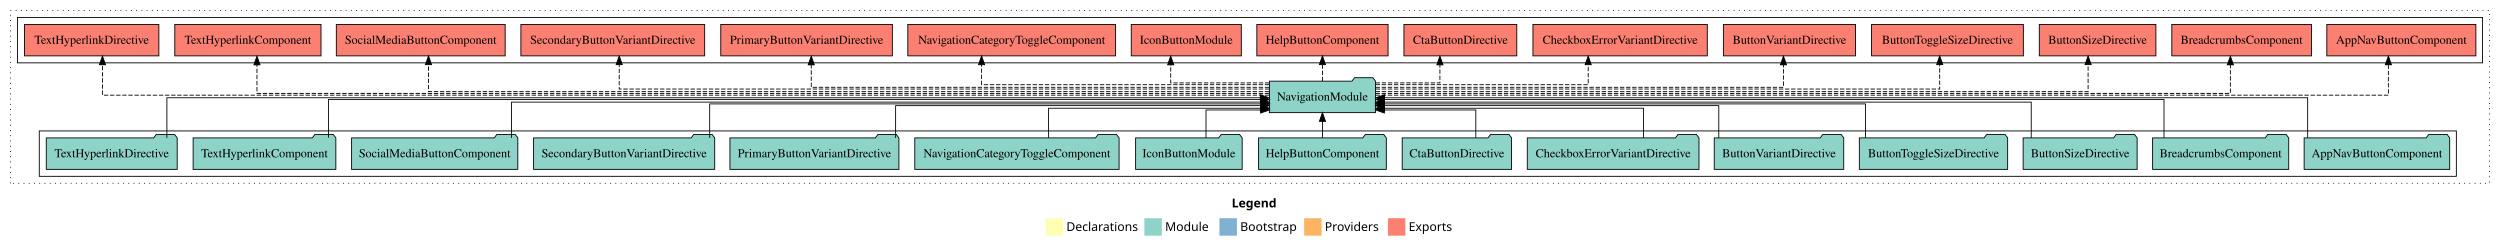
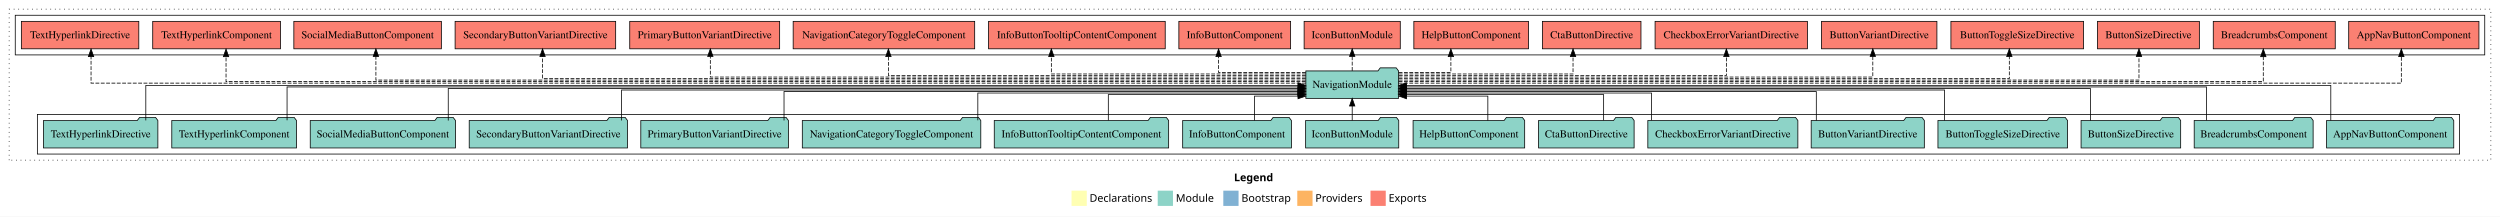
- <svg xmlns="http://www.w3.org/2000/svg" width="2864pt" height="284pt" viewBox="0.00 0.00 2864.00 284.00">
+ <svg xmlns="http://www.w3.org/2000/svg" width="3278pt" height="284pt" viewBox="0.00 0.00 3278.00 284.00">
  <g id="graph0" class="graph" transform="scale(1 1) rotate(0) translate(4 280)">
-     <polygon fill="white" stroke="transparent" points="-4,4 -4,-280 2860,-280 2860,4 -4,4" />
-     <text text-anchor="start" x="1407.01" y="-42.4" font-family="Times-12" font-weight="bold" font-size="14.00">Legend</text>
-     <polygon fill="#ffffb3" stroke="transparent" points="1194,-10 1194,-30 1214,-30 1214,-10 1194,-10" />
-     <text text-anchor="start" x="1217.63" y="-15.4" font-family="Times-12" font-size="14.00">  Declarations</text>
-     <polygon fill="#8dd3c7" stroke="transparent" points="1307,-10 1307,-30 1327,-30 1327,-10 1307,-10" />
-     <text text-anchor="start" x="1330.73" y="-15.4" font-family="Times-12" font-size="14.00">  Module</text>
-     <polygon fill="#80b1d3" stroke="transparent" points="1393,-10 1393,-30 1413,-30 1413,-10 1393,-10" />
-     <text text-anchor="start" x="1416.78" y="-15.4" font-family="Times-12" font-size="14.00">  Bootstrap</text>
-     <polygon fill="#fdb462" stroke="transparent" points="1490,-10 1490,-30 1510,-30 1510,-10 1490,-10" />
-     <text text-anchor="start" x="1513.67" y="-15.4" font-family="Times-12" font-size="14.00">  Providers</text>
-     <polygon fill="#fb8072" stroke="transparent" points="1586,-10 1586,-30 1606,-30 1606,-10 1586,-10" />
-     <text text-anchor="start" x="1609.73" y="-15.4" font-family="Times-12" font-size="14.00">  Exports</text>
+     <polygon fill="white" stroke="transparent" points="-4,4 -4,-280 3274,-280 3274,4 -4,4" />
+     <text text-anchor="start" x="1614.01" y="-42.4" font-family="Times-12" font-weight="bold" font-size="14.00">Legend</text>
+     <polygon fill="#ffffb3" stroke="transparent" points="1401,-10 1401,-30 1421,-30 1421,-10 1401,-10" />
+     <text text-anchor="start" x="1424.63" y="-15.4" font-family="Times-12" font-size="14.00">  Declarations</text>
+     <polygon fill="#8dd3c7" stroke="transparent" points="1514,-10 1514,-30 1534,-30 1534,-10 1514,-10" />
+     <text text-anchor="start" x="1537.73" y="-15.4" font-family="Times-12" font-size="14.00">  Module</text>
+     <polygon fill="#80b1d3" stroke="transparent" points="1600,-10 1600,-30 1620,-30 1620,-10 1600,-10" />
+     <text text-anchor="start" x="1623.78" y="-15.4" font-family="Times-12" font-size="14.00">  Bootstrap</text>
+     <polygon fill="#fdb462" stroke="transparent" points="1697,-10 1697,-30 1717,-30 1717,-10 1697,-10" />
+     <text text-anchor="start" x="1720.67" y="-15.4" font-family="Times-12" font-size="14.00">  Providers</text>
+     <polygon fill="#fb8072" stroke="transparent" points="1793,-10 1793,-30 1813,-30 1813,-10 1793,-10" />
+     <text text-anchor="start" x="1816.73" y="-15.4" font-family="Times-12" font-size="14.00">  Exports</text>
    <g id="clust1" class="cluster">
-       <polygon fill="none" stroke="black" stroke-dasharray="1,5" points="8,-70 8,-268 2848,-268 2848,-70 8,-70" />
+       <polygon fill="none" stroke="black" stroke-dasharray="1,5" points="8,-70 8,-268 3262,-268 3262,-70 8,-70" />
+     </g>
+     <g id="clust4" class="cluster">
+       <polygon fill="none" stroke="black" points="16,-208 16,-260 3254,-260 3254,-208 16,-208" />
    </g>
    <g id="clust3" class="cluster">
-       <polygon fill="none" stroke="black" points="41,-78 41,-130 2810,-130 2810,-78 41,-78" />
-     </g>
-     <g id="clust4" class="cluster">
-       <polygon fill="none" stroke="black" points="16,-208 16,-260 2840,-260 2840,-208 16,-208" />
+       <polygon fill="none" stroke="black" points="45,-78 45,-130 3221,-130 3221,-78 45,-78" />
    </g>
    <g id="node1" class="node">
-       <polygon fill="#8dd3c7" stroke="black" points="2802.38,-122 2799.38,-126 2778.38,-126 2775.38,-122 2635.62,-122 2635.62,-86 2802.38,-86 2802.38,-122" />
-       <text text-anchor="middle" x="2719" y="-99.8" font-family="Times,serif" font-size="14.00">AppNavButtonComponent</text>
+       <polygon fill="#8dd3c7" stroke="black" points="3213.38,-122 3210.38,-126 3189.38,-126 3186.38,-122 3046.62,-122 3046.62,-86 3213.38,-86 3213.38,-122" />
+       <text text-anchor="middle" x="3130" y="-99.8" font-family="Times,serif" font-size="14.00">AppNavButtonComponent</text>
+     </g>
+     <g id="node18" class="node">
+       <polygon fill="#8dd3c7" stroke="black" points="1829.76,-187 1826.76,-191 1805.76,-191 1802.76,-187 1708.24,-187 1708.24,-151 1829.76,-151 1829.76,-187" />
+       <text text-anchor="middle" x="1769" y="-164.8" font-family="Times,serif" font-size="14.00">NavigationModule</text>
+     </g>
+     <g id="edge1" class="edge">
+       <path fill="none" stroke="black" d="M3052.15,-122.17C3052.15,-141.09 3052.15,-168 3052.15,-168 3052.15,-168 1840.03,-168 1840.03,-168" />
+       <polygon fill="black" stroke="black" points="1840.03,-164.5 1830.03,-168 1840.03,-171.5 1840.03,-164.5" />
+     </g>
+     <g id="node2" class="node">
+       <polygon fill="#8dd3c7" stroke="black" points="3028.97,-122 3025.97,-126 3004.97,-126 3001.97,-122 2873.03,-122 2873.03,-86 3028.97,-86 3028.97,-122" />
+       <text text-anchor="middle" x="2951" y="-99.8" font-family="Times,serif" font-size="14.00">BreadcrumbsComponent</text>
+     </g>
+     <g id="edge2" class="edge">
+       <path fill="none" stroke="black" d="M2889.08,-122.27C2889.08,-140.56 2889.08,-166 2889.08,-166 2889.08,-166 1840.02,-166 1840.02,-166" />
+       <polygon fill="black" stroke="black" points="1840.02,-162.5 1830.02,-166 1840.02,-169.5 1840.02,-162.5" />
+     </g>
+     <g id="node3" class="node">
+       <polygon fill="#8dd3c7" stroke="black" points="2855.3,-122 2852.3,-126 2831.3,-126 2828.3,-122 2724.7,-122 2724.7,-86 2855.3,-86 2855.3,-122" />
+       <text text-anchor="middle" x="2790" y="-99.8" font-family="Times,serif" font-size="14.00">ButtonSizeDirective</text>
+     </g>
+     <g id="edge3" class="edge">
+       <path fill="none" stroke="black" d="M2736.91,-122C2736.91,-139.68 2736.91,-164 2736.91,-164 2736.91,-164 1839.91,-164 1839.91,-164" />
+       <polygon fill="black" stroke="black" points="1839.91,-160.5 1829.91,-164 1839.91,-167.5 1839.91,-160.5" />
+     </g>
+     <g id="node4" class="node">
+       <polygon fill="#8dd3c7" stroke="black" points="2706.96,-122 2703.96,-126 2682.96,-126 2679.96,-122 2537.04,-122 2537.04,-86 2706.96,-86 2706.96,-122" />
+       <text text-anchor="middle" x="2622" y="-99.8" font-family="Times,serif" font-size="14.00">ButtonToggleSizeDirective</text>
+     </g>
+     <g id="edge4" class="edge">
+       <path fill="none" stroke="black" d="M2545.64,-122.03C2545.64,-139.06 2545.64,-162 2545.64,-162 2545.64,-162 1839.94,-162 1839.94,-162" />
+       <polygon fill="black" stroke="black" points="1839.94,-158.5 1829.94,-162 1839.94,-165.5 1839.94,-158.5" />
+     </g>
+     <g id="node5" class="node">
+       <polygon fill="#8dd3c7" stroke="black" points="2519.18,-122 2516.18,-126 2495.18,-126 2492.18,-122 2370.82,-122 2370.82,-86 2519.18,-86 2519.18,-122" />
+       <text text-anchor="middle" x="2445" y="-99.8" font-family="Times,serif" font-size="14.00">ButtonVariantDirective</text>
+     </g>
+     <g id="edge5" class="edge">
+       <path fill="none" stroke="black" d="M2377.54,-122.03C2377.54,-138.4 2377.54,-160 2377.54,-160 2377.54,-160 1839.85,-160 1839.85,-160" />
+       <polygon fill="black" stroke="black" points="1839.85,-156.5 1829.85,-160 1839.85,-163.5 1839.85,-156.5" />
+     </g>
+     <g id="node6" class="node">
+       <polygon fill="#8dd3c7" stroke="black" points="2353.36,-122 2350.36,-126 2329.36,-126 2326.36,-122 2156.64,-122 2156.64,-86 2353.36,-86 2353.36,-122" />
+       <text text-anchor="middle" x="2255" y="-99.8" font-family="Times,serif" font-size="14.00">CheckboxErrorVariantDirective</text>
+     </g>
+     <g id="edge6" class="edge">
+       <path fill="none" stroke="black" d="M2161.44,-122.28C2161.44,-137.95 2161.44,-158 2161.44,-158 2161.44,-158 1839.89,-158 1839.89,-158" />
+       <polygon fill="black" stroke="black" points="1839.89,-154.5 1829.89,-158 1839.89,-161.5 1839.89,-154.5" />
+     </g>
+     <g id="node7" class="node">
+       <polygon fill="#8dd3c7" stroke="black" points="2138.64,-122 2135.64,-126 2114.64,-126 2111.64,-122 2013.36,-122 2013.36,-86 2138.64,-86 2138.64,-122" />
+       <text text-anchor="middle" x="2076" y="-99.8" font-family="Times,serif" font-size="14.00">CtaButtonDirective</text>
+     </g>
+     <g id="edge7" class="edge">
+       <path fill="none" stroke="black" d="M2098.69,-122.19C2098.69,-137.18 2098.69,-156 2098.69,-156 2098.69,-156 1839.85,-156 1839.85,-156" />
+       <polygon fill="black" stroke="black" points="1839.85,-152.5 1829.85,-156 1839.85,-159.5 1839.85,-152.5" />
+     </g>
+     <g id="node8" class="node">
+       <polygon fill="#8dd3c7" stroke="black" points="1995.16,-122 1992.16,-126 1971.16,-126 1968.16,-122 1848.84,-122 1848.84,-86 1995.16,-86 1995.16,-122" />
+       <text text-anchor="middle" x="1922" y="-99.8" font-family="Times,serif" font-size="14.00">HelpButtonComponent</text>
+     </g>
+     <g id="edge8" class="edge">
+       <path fill="none" stroke="black" d="M1946.86,-122.05C1946.86,-136.37 1946.86,-154 1946.86,-154 1946.86,-154 1840.21,-154 1840.21,-154" />
+       <polygon fill="black" stroke="black" points="1840.21,-150.5 1830.21,-154 1840.21,-157.5 1840.21,-150.5" />
+     </g>
+     <g id="node9" class="node">
+       <polygon fill="#8dd3c7" stroke="black" points="1830.04,-122 1827.04,-126 1806.04,-126 1803.04,-122 1707.96,-122 1707.96,-86 1830.04,-86 1830.04,-122" />
+       <text text-anchor="middle" x="1769" y="-99.8" font-family="Times,serif" font-size="14.00">IconButtonModule</text>
+     </g>
+     <g id="edge9" class="edge">
+       <path fill="none" stroke="black" d="M1769,-122.11C1769,-122.11 1769,-140.99 1769,-140.99" />
+       <polygon fill="black" stroke="black" points="1765.5,-140.99 1769,-150.99 1772.5,-140.99 1765.5,-140.99" />
+     </g>
+     <g id="node10" class="node">
+       <polygon fill="#8dd3c7" stroke="black" points="1689.27,-122 1686.27,-126 1665.27,-126 1662.27,-122 1546.73,-122 1546.73,-86 1689.27,-86 1689.27,-122" />
+       <text text-anchor="middle" x="1618" y="-99.8" font-family="Times,serif" font-size="14.00">InfoButtonComponent</text>
+     </g>
+     <g id="edge10" class="edge">
+       <path fill="none" stroke="black" d="M1640.96,-122.05C1640.96,-136.37 1640.96,-154 1640.96,-154 1640.96,-154 1697.98,-154 1697.98,-154" />
+       <polygon fill="black" stroke="black" points="1697.98,-157.5 1707.98,-154 1697.98,-150.5 1697.98,-157.5" />
+     </g>
+     <g id="node11" class="node">
+       <polygon fill="#8dd3c7" stroke="black" points="1528.33,-122 1525.33,-126 1504.33,-126 1501.33,-122 1299.67,-122 1299.67,-86 1528.33,-86 1528.33,-122" />
+       <text text-anchor="middle" x="1414" y="-99.8" font-family="Times,serif" font-size="14.00">InfoButtonTooltipContentComponent</text>
+     </g>
+     <g id="edge11" class="edge">
+       <path fill="none" stroke="black" d="M1449.22,-122.19C1449.22,-137.18 1449.22,-156 1449.22,-156 1449.22,-156 1698.1,-156 1698.1,-156" />
+       <polygon fill="black" stroke="black" points="1698.1,-159.5 1708.1,-156 1698.1,-152.5 1698.1,-159.5" />
+     </g>
+     <g id="node12" class="node">
+       <polygon fill="#8dd3c7" stroke="black" points="1282.02,-122 1279.02,-126 1258.02,-126 1255.02,-122 1047.98,-122 1047.98,-86 1282.02,-86 1282.02,-122" />
+       <text text-anchor="middle" x="1165" y="-99.8" font-family="Times,serif" font-size="14.00">NavigationCategoryToggleComponent</text>
+     </g>
+     <g id="edge12" class="edge">
+       <path fill="none" stroke="black" d="M1278.13,-122.28C1278.13,-137.95 1278.13,-158 1278.13,-158 1278.13,-158 1697.82,-158 1697.82,-158" />
+       <polygon fill="black" stroke="black" points="1697.82,-161.5 1707.82,-158 1697.82,-154.5 1697.82,-161.5" />
+     </g>
+     <g id="node13" class="node">
+       <polygon fill="#8dd3c7" stroke="black" points="1029.78,-122 1026.78,-126 1005.78,-126 1002.78,-122 836.22,-122 836.22,-86 1029.78,-86 1029.78,-122" />
+       <text text-anchor="middle" x="933" y="-99.8" font-family="Times,serif" font-size="14.00">PrimaryButtonVariantDirective</text>
+     </g>
+     <g id="edge13" class="edge">
+       <path fill="none" stroke="black" d="M1024.01,-122.03C1024.01,-138.4 1024.01,-160 1024.01,-160 1024.01,-160 1698.03,-160 1698.03,-160" />
+       <polygon fill="black" stroke="black" points="1698.03,-163.5 1708.03,-160 1698.03,-156.5 1698.03,-163.5" />
+     </g>
+     <g id="node14" class="node">
+       <polygon fill="#8dd3c7" stroke="black" points="818.77,-122 815.77,-126 794.77,-126 791.77,-122 611.23,-122 611.23,-86 818.77,-86 818.77,-122" />
+       <text text-anchor="middle" x="715" y="-99.8" font-family="Times,serif" font-size="14.00">SecondaryButtonVariantDirective</text>
+     </g>
+     <g id="edge14" class="edge">
+       <path fill="none" stroke="black" d="M811.01,-122.03C811.01,-139.06 811.01,-162 811.01,-162 811.01,-162 1697.98,-162 1697.98,-162" />
+       <polygon fill="black" stroke="black" points="1697.98,-165.5 1707.98,-162 1697.98,-158.5 1697.98,-165.5" />
+     </g>
+     <g id="node15" class="node">
+       <polygon fill="#8dd3c7" stroke="black" points="593.21,-122 590.21,-126 569.21,-126 566.21,-122 402.79,-122 402.79,-86 593.21,-86 593.21,-122" />
+       <text text-anchor="middle" x="498" y="-99.8" font-family="Times,serif" font-size="14.00">SocialMediaButtonComponent</text>
+     </g>
+     <g id="edge15" class="edge">
+       <path fill="none" stroke="black" d="M583.74,-122C583.74,-139.68 583.74,-164 583.74,-164 583.74,-164 1698.18,-164 1698.18,-164" />
+       <polygon fill="black" stroke="black" points="1698.18,-167.5 1708.18,-164 1698.18,-160.5 1698.18,-167.5" />
    </g>
    <g id="node16" class="node">
-       <polygon fill="#8dd3c7" stroke="black" points="1571.76,-187 1568.76,-191 1547.76,-191 1544.76,-187 1450.24,-187 1450.24,-151 1571.76,-151 1571.76,-187" />
-       <text text-anchor="middle" x="1511" y="-164.8" font-family="Times,serif" font-size="14.00">NavigationModule</text>
-     </g>
-     <g id="edge1" class="edge">
-       <path fill="none" stroke="black" d="M2639.65,-122.17C2639.65,-141.09 2639.65,-168 2639.65,-168 2639.65,-168 1582.08,-168 1582.08,-168" />
-       <polygon fill="black" stroke="black" points="1582.08,-164.5 1572.08,-168 1582.08,-171.5 1582.08,-164.5" />
-     </g>
-     <g id="node2" class="node">
-       <polygon fill="#8dd3c7" stroke="black" points="2617.97,-122 2614.97,-126 2593.97,-126 2590.97,-122 2462.03,-122 2462.03,-86 2617.97,-86 2617.97,-122" />
-       <text text-anchor="middle" x="2540" y="-99.8" font-family="Times,serif" font-size="14.00">BreadcrumbsComponent</text>
-     </g>
-     <g id="edge2" class="edge">
-       <path fill="none" stroke="black" d="M2475.08,-122.27C2475.08,-140.56 2475.08,-166 2475.08,-166 2475.08,-166 1582.04,-166 1582.04,-166" />
-       <polygon fill="black" stroke="black" points="1582.04,-162.5 1572.04,-166 1582.04,-169.5 1582.04,-162.5" />
-     </g>
-     <g id="node3" class="node">
-       <polygon fill="#8dd3c7" stroke="black" points="2444.3,-122 2441.3,-126 2420.3,-126 2417.3,-122 2313.7,-122 2313.7,-86 2444.3,-86 2444.3,-122" />
-       <text text-anchor="middle" x="2379" y="-99.8" font-family="Times,serif" font-size="14.00">ButtonSizeDirective</text>
-     </g>
-     <g id="edge3" class="edge">
-       <path fill="none" stroke="black" d="M2322.97,-122.02C2322.97,-139.37 2322.97,-163 2322.97,-163 2322.97,-163 1582.03,-163 1582.03,-163" />
-       <polygon fill="black" stroke="black" points="1582.03,-159.5 1572.03,-163 1582.03,-166.5 1582.03,-159.5" />
-     </g>
-     <g id="node4" class="node">
-       <polygon fill="#8dd3c7" stroke="black" points="2295.96,-122 2292.96,-126 2271.96,-126 2268.96,-122 2126.04,-122 2126.04,-86 2295.96,-86 2295.96,-122" />
-       <text text-anchor="middle" x="2211" y="-99.8" font-family="Times,serif" font-size="14.00">ButtonToggleSizeDirective</text>
-     </g>
-     <g id="edge4" class="edge">
-       <path fill="none" stroke="black" d="M2133.14,-122.04C2133.14,-138.73 2133.14,-161 2133.14,-161 2133.14,-161 1581.79,-161 1581.79,-161" />
-       <polygon fill="black" stroke="black" points="1581.79,-157.5 1571.79,-161 1581.79,-164.5 1581.79,-157.5" />
-     </g>
-     <g id="node5" class="node">
-       <polygon fill="#8dd3c7" stroke="black" points="2108.18,-122 2105.18,-126 2084.18,-126 2081.18,-122 1959.82,-122 1959.82,-86 2108.18,-86 2108.18,-122" />
-       <text text-anchor="middle" x="2034" y="-99.8" font-family="Times,serif" font-size="14.00">ButtonVariantDirective</text>
-     </g>
-     <g id="edge5" class="edge">
-       <path fill="none" stroke="black" d="M1965.04,-122.01C1965.04,-138.05 1965.04,-159 1965.04,-159 1965.04,-159 1581.76,-159 1581.76,-159" />
-       <polygon fill="black" stroke="black" points="1581.76,-155.5 1571.76,-159 1581.76,-162.5 1581.76,-155.5" />
-     </g>
-     <g id="node6" class="node">
-       <polygon fill="#8dd3c7" stroke="black" points="1942.36,-122 1939.36,-126 1918.36,-126 1915.36,-122 1745.64,-122 1745.64,-86 1942.36,-86 1942.36,-122" />
-       <text text-anchor="middle" x="1844" y="-99.8" font-family="Times,serif" font-size="14.00">CheckboxErrorVariantDirective</text>
-     </g>
-     <g id="edge6" class="edge">
-       <path fill="none" stroke="black" d="M1878.81,-122.19C1878.81,-137.18 1878.81,-156 1878.81,-156 1878.81,-156 1582.15,-156 1582.15,-156" />
-       <polygon fill="black" stroke="black" points="1582.15,-152.5 1572.15,-156 1582.15,-159.5 1582.15,-152.5" />
-     </g>
-     <g id="node7" class="node">
-       <polygon fill="#8dd3c7" stroke="black" points="1727.64,-122 1724.64,-126 1703.64,-126 1700.64,-122 1602.36,-122 1602.36,-86 1727.64,-86 1727.64,-122" />
-       <text text-anchor="middle" x="1665" y="-99.8" font-family="Times,serif" font-size="14.00">CtaButtonDirective</text>
-     </g>
-     <g id="edge7" class="edge">
-       <path fill="none" stroke="black" d="M1686.69,-122.05C1686.69,-136.37 1686.69,-154 1686.69,-154 1686.69,-154 1581.95,-154 1581.95,-154" />
-       <polygon fill="black" stroke="black" points="1581.95,-150.5 1571.95,-154 1581.95,-157.5 1581.95,-150.5" />
-     </g>
-     <g id="node8" class="node">
-       <polygon fill="#8dd3c7" stroke="black" points="1584.16,-122 1581.16,-126 1560.16,-126 1557.16,-122 1437.84,-122 1437.84,-86 1584.16,-86 1584.16,-122" />
-       <text text-anchor="middle" x="1511" y="-99.8" font-family="Times,serif" font-size="14.00">HelpButtonComponent</text>
-     </g>
-     <g id="edge8" class="edge">
-       <path fill="none" stroke="black" d="M1511,-122.11C1511,-122.11 1511,-140.99 1511,-140.99" />
-       <polygon fill="black" stroke="black" points="1507.5,-140.99 1511,-150.99 1514.5,-140.99 1507.5,-140.99" />
-     </g>
-     <g id="node9" class="node">
-       <polygon fill="#8dd3c7" stroke="black" points="1419.04,-122 1416.04,-126 1395.04,-126 1392.04,-122 1296.96,-122 1296.96,-86 1419.04,-86 1419.04,-122" />
-       <text text-anchor="middle" x="1358" y="-99.8" font-family="Times,serif" font-size="14.00">IconButtonModule</text>
-     </g>
-     <g id="edge9" class="edge">
-       <path fill="none" stroke="black" d="M1377.59,-122.05C1377.59,-136.37 1377.59,-154 1377.59,-154 1377.59,-154 1440.15,-154 1440.15,-154" />
-       <polygon fill="black" stroke="black" points="1440.15,-157.5 1450.15,-154 1440.15,-150.5 1440.15,-157.5" />
-     </g>
-     <g id="node10" class="node">
-       <polygon fill="#8dd3c7" stroke="black" points="1278.02,-122 1275.02,-126 1254.02,-126 1251.02,-122 1043.98,-122 1043.98,-86 1278.02,-86 1278.02,-122" />
-       <text text-anchor="middle" x="1161" y="-99.8" font-family="Times,serif" font-size="14.00">NavigationCategoryToggleComponent</text>
-     </g>
-     <g id="edge10" class="edge">
-       <path fill="none" stroke="black" d="M1197.25,-122.19C1197.25,-137.18 1197.25,-156 1197.25,-156 1197.25,-156 1440.13,-156 1440.13,-156" />
-       <polygon fill="black" stroke="black" points="1440.13,-159.5 1450.13,-156 1440.13,-152.5 1440.13,-159.5" />
-     </g>
-     <g id="node11" class="node">
-       <polygon fill="#8dd3c7" stroke="black" points="1025.78,-122 1022.78,-126 1001.78,-126 998.78,-122 832.22,-122 832.22,-86 1025.78,-86 1025.78,-122" />
-       <text text-anchor="middle" x="929" y="-99.8" font-family="Times,serif" font-size="14.00">PrimaryButtonVariantDirective</text>
-     </g>
-     <g id="edge11" class="edge">
-       <path fill="none" stroke="black" d="M1022.01,-122.01C1022.01,-138.05 1022.01,-159 1022.01,-159 1022.01,-159 1440.06,-159 1440.06,-159" />
-       <polygon fill="black" stroke="black" points="1440.06,-162.5 1450.06,-159 1440.06,-155.5 1440.06,-162.5" />
-     </g>
-     <g id="node12" class="node">
-       <polygon fill="#8dd3c7" stroke="black" points="814.77,-122 811.77,-126 790.77,-126 787.77,-122 607.23,-122 607.23,-86 814.77,-86 814.77,-122" />
-       <text text-anchor="middle" x="711" y="-99.8" font-family="Times,serif" font-size="14.00">SecondaryButtonVariantDirective</text>
-     </g>
-     <g id="edge12" class="edge">
-       <path fill="none" stroke="black" d="M809.01,-122.04C809.01,-138.73 809.01,-161 809.01,-161 809.01,-161 1440.24,-161 1440.24,-161" />
-       <polygon fill="black" stroke="black" points="1440.24,-164.5 1450.24,-161 1440.24,-157.5 1440.24,-164.5" />
-     </g>
-     <g id="node13" class="node">
-       <polygon fill="#8dd3c7" stroke="black" points="589.21,-122 586.21,-126 565.21,-126 562.21,-122 398.79,-122 398.79,-86 589.21,-86 589.21,-122" />
-       <text text-anchor="middle" x="494" y="-99.8" font-family="Times,serif" font-size="14.00">SocialMediaButtonComponent</text>
-     </g>
-     <g id="edge13" class="edge">
-       <path fill="none" stroke="black" d="M581.98,-122.02C581.98,-139.37 581.98,-163 581.98,-163 581.98,-163 1440.04,-163 1440.04,-163" />
-       <polygon fill="black" stroke="black" points="1440.04,-166.5 1450.04,-163 1440.04,-159.5 1440.04,-166.5" />
-     </g>
-     <g id="node14" class="node">
-       <polygon fill="#8dd3c7" stroke="black" points="380.75,-122 377.75,-126 356.75,-126 353.75,-122 217.25,-122 217.25,-86 380.75,-86 380.75,-122" />
-       <text text-anchor="middle" x="299" y="-99.8" font-family="Times,serif" font-size="14.00">TextHyperlinkComponent</text>
-     </g>
-     <g id="edge14" class="edge">
-       <path fill="none" stroke="black" d="M372.25,-122.27C372.25,-140.56 372.25,-166 372.25,-166 372.25,-166 1440.18,-166 1440.18,-166" />
-       <polygon fill="black" stroke="black" points="1440.18,-169.5 1450.18,-166 1440.18,-162.5 1440.18,-169.5" />
-     </g>
-     <g id="node15" class="node">
-       <polygon fill="#8dd3c7" stroke="black" points="199,-122 196,-126 175,-126 172,-122 49,-122 49,-86 199,-86 199,-122" />
-       <text text-anchor="middle" x="124" y="-99.8" font-family="Times,serif" font-size="14.00">TextHyperlinkDirective</text>
-     </g>
-     <g id="edge15" class="edge">
-       <path fill="none" stroke="black" d="M187.19,-122.17C187.19,-141.09 187.19,-168 187.19,-168 187.19,-168 1439.8,-168 1439.8,-168" />
-       <polygon fill="black" stroke="black" points="1439.8,-171.5 1449.8,-168 1439.8,-164.5 1439.8,-171.5" />
+       <polygon fill="#8dd3c7" stroke="black" points="384.75,-122 381.75,-126 360.75,-126 357.75,-122 221.25,-122 221.25,-86 384.75,-86 384.75,-122" />
+       <text text-anchor="middle" x="303" y="-99.8" font-family="Times,serif" font-size="14.00">TextHyperlinkComponent</text>
+     </g>
+     <g id="edge16" class="edge">
+       <path fill="none" stroke="black" d="M372.39,-122.27C372.39,-140.56 372.39,-166 372.39,-166 372.39,-166 1698.09,-166 1698.09,-166" />
+       <polygon fill="black" stroke="black" points="1698.09,-169.5 1708.09,-166 1698.09,-162.5 1698.09,-169.5" />
    </g>
    <g id="node17" class="node">
-       <polygon fill="#fb8072" stroke="black" points="2832.38,-252 2661.62,-252 2661.62,-216 2832.38,-216 2832.38,-252" />
-       <text text-anchor="middle" x="2747" y="-229.8" font-family="Times,serif" font-size="14.00">AppNavButtonComponent </text>
-     </g>
-     <g id="edge16" class="edge">
-       <path fill="none" stroke="black" stroke-dasharray="5,2" d="M1571.97,-171C1818.99,-171 2732.12,-171 2732.12,-171 2732.12,-171 2732.12,-205.78 2732.12,-205.78" />
-       <polygon fill="black" stroke="black" points="2728.63,-205.78 2732.12,-215.78 2735.63,-205.78 2728.63,-205.78" />
-     </g>
-     <g id="node18" class="node">
-       <polygon fill="#fb8072" stroke="black" points="2643.97,-252 2484.03,-252 2484.03,-216 2643.97,-216 2643.97,-252" />
-       <text text-anchor="middle" x="2564" y="-229.8" font-family="Times,serif" font-size="14.00">BreadcrumbsComponent </text>
+       <polygon fill="#8dd3c7" stroke="black" points="203,-122 200,-126 179,-126 176,-122 53,-122 53,-86 203,-86 203,-122" />
+       <text text-anchor="middle" x="128" y="-99.8" font-family="Times,serif" font-size="14.00">TextHyperlinkDirective</text>
    </g>
    <g id="edge17" class="edge">
-       <path fill="none" stroke="black" stroke-dasharray="5,2" d="M1571.8,-173C1794.27,-173 2551.12,-173 2551.12,-173 2551.12,-173 2551.12,-205.7 2551.12,-205.7" />
-       <polygon fill="black" stroke="black" points="2547.63,-205.7 2551.12,-215.7 2554.63,-205.7 2547.63,-205.7" />
+       <path fill="none" stroke="black" d="M187.19,-122.17C187.19,-141.09 187.19,-168 187.19,-168 187.19,-168 1697.96,-168 1697.96,-168" />
+       <polygon fill="black" stroke="black" points="1697.96,-171.5 1707.96,-168 1697.96,-164.5 1697.96,-171.5" />
    </g>
    <g id="node19" class="node">
-       <polygon fill="#fb8072" stroke="black" points="2465.8,-252 2332.2,-252 2332.2,-216 2465.8,-216 2465.8,-252" />
-       <text text-anchor="middle" x="2399" y="-229.8" font-family="Times,serif" font-size="14.00">ButtonSizeDirective </text>
+       <polygon fill="#fb8072" stroke="black" points="3246.38,-252 3075.62,-252 3075.62,-216 3246.38,-216 3246.38,-252" />
+       <text text-anchor="middle" x="3161" y="-229.8" font-family="Times,serif" font-size="14.00">AppNavButtonComponent </text>
    </g>
    <g id="edge18" class="edge">
-       <path fill="none" stroke="black" stroke-dasharray="5,2" d="M1571.98,-175C1770.89,-175 2388.12,-175 2388.12,-175 2388.12,-175 2388.12,-205.98 2388.12,-205.98" />
-       <polygon fill="black" stroke="black" points="2384.63,-205.98 2388.12,-215.98 2391.63,-205.98 2384.63,-205.98" />
+       <path fill="none" stroke="black" stroke-dasharray="5,2" d="M1829.88,-171C2096.11,-171 3144.62,-171 3144.62,-171 3144.62,-171 3144.62,-205.78 3144.62,-205.78" />
+       <polygon fill="black" stroke="black" points="3141.13,-205.78 3144.62,-215.78 3148.13,-205.78 3141.13,-205.78" />
    </g>
    <g id="node20" class="node">
-       <polygon fill="#fb8072" stroke="black" points="2313.96,-252 2140.04,-252 2140.04,-216 2313.96,-216 2313.96,-252" />
-       <text text-anchor="middle" x="2227" y="-229.8" font-family="Times,serif" font-size="14.00">ButtonToggleSizeDirective </text>
+       <polygon fill="#fb8072" stroke="black" points="3057.97,-252 2898.03,-252 2898.03,-216 3057.97,-216 3057.97,-252" />
+       <text text-anchor="middle" x="2978" y="-229.8" font-family="Times,serif" font-size="14.00">BreadcrumbsComponent </text>
    </g>
    <g id="edge19" class="edge">
-       <path fill="none" stroke="black" stroke-dasharray="5,2" d="M1571.9,-178C1743.42,-178 2218.12,-178 2218.12,-178 2218.12,-178 2218.12,-205.97 2218.12,-205.97" />
-       <polygon fill="black" stroke="black" points="2214.63,-205.97 2218.12,-215.97 2221.63,-205.97 2214.63,-205.97" />
+       <path fill="none" stroke="black" stroke-dasharray="5,2" d="M1829.88,-173C2073.33,-173 2963.62,-173 2963.62,-173 2963.62,-173 2963.62,-205.7 2963.62,-205.7" />
+       <polygon fill="black" stroke="black" points="2960.13,-205.7 2963.62,-215.7 2967.13,-205.7 2960.13,-205.7" />
    </g>
    <g id="node21" class="node">
-       <polygon fill="#fb8072" stroke="black" points="2121.68,-252 1970.32,-252 1970.32,-216 2121.68,-216 2121.68,-252" />
-       <text text-anchor="middle" x="2046" y="-229.8" font-family="Times,serif" font-size="14.00">ButtonVariantDirective </text>
+       <polygon fill="#fb8072" stroke="black" points="2879.8,-252 2746.2,-252 2746.2,-216 2879.8,-216 2879.8,-252" />
+       <text text-anchor="middle" x="2813" y="-229.8" font-family="Times,serif" font-size="14.00">ButtonSizeDirective </text>
    </g>
    <g id="edge20" class="edge">
-       <path fill="none" stroke="black" stroke-dasharray="5,2" d="M1571.84,-180C1710.71,-180 2039.12,-180 2039.12,-180 2039.12,-180 2039.12,-205.72 2039.12,-205.72" />
-       <polygon fill="black" stroke="black" points="2035.63,-205.72 2039.12,-215.72 2042.63,-205.72 2035.63,-205.72" />
+       <path fill="none" stroke="black" stroke-dasharray="5,2" d="M1830.06,-175C2051.68,-175 2800.62,-175 2800.62,-175 2800.62,-175 2800.62,-205.98 2800.62,-205.98" />
+       <polygon fill="black" stroke="black" points="2797.13,-205.98 2800.62,-215.98 2804.13,-205.98 2797.13,-205.98" />
    </g>
    <g id="node22" class="node">
-       <polygon fill="#fb8072" stroke="black" points="1951.86,-252 1752.14,-252 1752.14,-216 1951.86,-216 1951.86,-252" />
-       <text text-anchor="middle" x="1852" y="-229.8" font-family="Times,serif" font-size="14.00">CheckboxErrorVariantDirective </text>
+       <polygon fill="#fb8072" stroke="black" points="2727.96,-252 2554.04,-252 2554.04,-216 2727.96,-216 2727.96,-252" />
+       <text text-anchor="middle" x="2641" y="-229.8" font-family="Times,serif" font-size="14.00">ButtonToggleSizeDirective </text>
    </g>
    <g id="edge21" class="edge">
-       <path fill="none" stroke="black" stroke-dasharray="5,2" d="M1571.88,-183C1660.72,-183 1815.44,-183 1815.44,-183 1815.44,-183 1815.44,-205.88 1815.44,-205.88" />
-       <polygon fill="black" stroke="black" points="1811.94,-205.88 1815.44,-215.88 1818.94,-205.88 1811.94,-205.88" />
+       <path fill="none" stroke="black" stroke-dasharray="5,2" d="M1829.93,-177C2026.42,-177 2630.62,-177 2630.62,-177 2630.62,-177 2630.62,-205.96 2630.62,-205.96" />
+       <polygon fill="black" stroke="black" points="2627.13,-205.96 2630.62,-215.96 2634.13,-205.96 2627.13,-205.96" />
    </g>
    <g id="node23" class="node">
-       <polygon fill="#fb8072" stroke="black" points="1733.64,-252 1604.36,-252 1604.36,-216 1733.64,-216 1733.64,-252" />
-       <text text-anchor="middle" x="1669" y="-229.8" font-family="Times,serif" font-size="14.00">CtaButtonDirective </text>
+       <polygon fill="#fb8072" stroke="black" points="2535.68,-252 2384.32,-252 2384.32,-216 2535.68,-216 2535.68,-252" />
+       <text text-anchor="middle" x="2460" y="-229.8" font-family="Times,serif" font-size="14.00">ButtonVariantDirective </text>
    </g>
    <g id="edge22" class="edge">
-       <path fill="none" stroke="black" stroke-dasharray="5,2" d="M1571.98,-185C1607.58,-185 1645.56,-185 1645.56,-185 1645.56,-185 1645.56,-205.75 1645.56,-205.75" />
-       <polygon fill="black" stroke="black" points="1642.06,-205.75 1645.56,-215.75 1649.06,-205.75 1642.06,-205.75" />
+       <path fill="none" stroke="black" stroke-dasharray="5,2" d="M1829.88,-179C1997.19,-179 2451.62,-179 2451.62,-179 2451.62,-179 2451.62,-205.99 2451.62,-205.99" />
+       <polygon fill="black" stroke="black" points="2448.13,-205.99 2451.62,-215.99 2455.13,-205.99 2448.13,-205.99" />
    </g>
    <g id="node24" class="node">
-       <polygon fill="#fb8072" stroke="black" points="1586.16,-252 1435.84,-252 1435.84,-216 1586.16,-216 1586.16,-252" />
-       <text text-anchor="middle" x="1511" y="-229.8" font-family="Times,serif" font-size="14.00">HelpButtonComponent </text>
+       <polygon fill="#fb8072" stroke="black" points="2365.86,-252 2166.14,-252 2166.14,-216 2365.86,-216 2365.86,-252" />
+       <text text-anchor="middle" x="2266" y="-229.8" font-family="Times,serif" font-size="14.00">CheckboxErrorVariantDirective </text>
    </g>
    <g id="edge23" class="edge">
-       <path fill="none" stroke="black" stroke-dasharray="5,2" d="M1511,-187.11C1511,-187.11 1511,-205.99 1511,-205.99" />
-       <polygon fill="black" stroke="black" points="1507.5,-205.99 1511,-215.99 1514.5,-205.99 1507.5,-205.99" />
+       <path fill="none" stroke="black" stroke-dasharray="5,2" d="M1830.15,-181C1961.67,-181 2259.62,-181 2259.62,-181 2259.62,-181 2259.62,-205.76 2259.62,-205.76" />
+       <polygon fill="black" stroke="black" points="2256.13,-205.76 2259.62,-215.76 2263.13,-205.76 2256.13,-205.76" />
    </g>
    <g id="node25" class="node">
-       <polygon fill="#fb8072" stroke="black" points="1418.04,-252 1291.96,-252 1291.96,-216 1418.04,-216 1418.04,-252" />
-       <text text-anchor="middle" x="1355" y="-229.8" font-family="Times,serif" font-size="14.00">IconButtonModule </text>
+       <polygon fill="#fb8072" stroke="black" points="2147.64,-252 2018.36,-252 2018.36,-216 2147.64,-216 2147.64,-252" />
+       <text text-anchor="middle" x="2083" y="-229.8" font-family="Times,serif" font-size="14.00">CtaButtonDirective </text>
    </g>
    <g id="edge24" class="edge">
-       <path fill="none" stroke="black" stroke-dasharray="5,2" d="M1450.2,-185C1400.07,-185 1337.16,-185 1337.16,-185 1337.16,-185 1337.16,-205.75 1337.16,-205.75" />
-       <polygon fill="black" stroke="black" points="1333.66,-205.75 1337.16,-215.75 1340.66,-205.75 1333.66,-205.75" />
+       <path fill="none" stroke="black" stroke-dasharray="5,2" d="M1830.05,-183C1915.01,-183 2058.56,-183 2058.56,-183 2058.56,-183 2058.56,-205.88 2058.56,-205.88" />
+       <polygon fill="black" stroke="black" points="2055.06,-205.88 2058.56,-215.88 2062.06,-205.88 2055.06,-205.88" />
    </g>
    <g id="node26" class="node">
+       <polygon fill="#fb8072" stroke="black" points="2000.16,-252 1849.84,-252 1849.84,-216 2000.16,-216 2000.16,-252" />
+       <text text-anchor="middle" x="1925" y="-229.8" font-family="Times,serif" font-size="14.00">HelpButtonComponent </text>
+     </g>
+     <g id="edge25" class="edge">
+       <path fill="none" stroke="black" stroke-dasharray="5,2" d="M1829.91,-185C1863.47,-185 1898.39,-185 1898.39,-185 1898.39,-185 1898.39,-205.75 1898.39,-205.75" />
+       <polygon fill="black" stroke="black" points="1894.89,-205.75 1898.39,-215.75 1901.89,-205.75 1894.89,-205.75" />
+     </g>
+     <g id="node27" class="node">
+       <polygon fill="#fb8072" stroke="black" points="1832.04,-252 1705.96,-252 1705.96,-216 1832.04,-216 1832.04,-252" />
+       <text text-anchor="middle" x="1769" y="-229.8" font-family="Times,serif" font-size="14.00">IconButtonModule </text>
+     </g>
+     <g id="edge26" class="edge">
+       <path fill="none" stroke="black" stroke-dasharray="5,2" d="M1769,-187.11C1769,-187.11 1769,-205.99 1769,-205.99" />
+       <polygon fill="black" stroke="black" points="1765.5,-205.99 1769,-215.99 1772.5,-205.99 1765.5,-205.99" />
+     </g>
+     <g id="node28" class="node">
+       <polygon fill="#fb8072" stroke="black" points="1688.27,-252 1541.73,-252 1541.73,-216 1688.27,-216 1688.27,-252" />
+       <text text-anchor="middle" x="1615" y="-229.8" font-family="Times,serif" font-size="14.00">InfoButtonComponent </text>
+     </g>
+     <g id="edge27" class="edge">
+       <path fill="none" stroke="black" stroke-dasharray="5,2" d="M1708.21,-185C1657.61,-185 1593.79,-185 1593.79,-185 1593.79,-185 1593.79,-205.75 1593.79,-205.75" />
+       <polygon fill="black" stroke="black" points="1590.29,-205.75 1593.79,-215.75 1597.29,-205.75 1590.29,-205.75" />
+     </g>
+     <g id="node29" class="node">
+       <polygon fill="#fb8072" stroke="black" points="1523.83,-252 1292.17,-252 1292.17,-216 1523.83,-216 1523.83,-252" />
+       <text text-anchor="middle" x="1408" y="-229.8" font-family="Times,serif" font-size="14.00">InfoButtonTooltipContentComponent </text>
+     </g>
+     <g id="edge28" class="edge">
+       <path fill="none" stroke="black" stroke-dasharray="5,2" d="M1708.23,-183C1597.58,-183 1374.53,-183 1374.53,-183 1374.53,-183 1374.53,-205.88 1374.53,-205.88" />
+       <polygon fill="black" stroke="black" points="1371.03,-205.88 1374.53,-215.88 1378.03,-205.88 1371.03,-205.88" />
+     </g>
+     <g id="node30" class="node">
      <polygon fill="#fb8072" stroke="black" points="1274.01,-252 1035.99,-252 1035.99,-216 1274.01,-216 1274.01,-252" />
      <text text-anchor="middle" x="1155" y="-229.8" font-family="Times,serif" font-size="14.00">NavigationCategoryToggleComponent </text>
    </g>
-     <g id="edge25" class="edge">
-       <path fill="none" stroke="black" stroke-dasharray="5,2" d="M1449.98,-183C1340.16,-183 1120.5,-183 1120.5,-183 1120.5,-183 1120.5,-205.88 1120.5,-205.88" />
-       <polygon fill="black" stroke="black" points="1117,-205.88 1120.5,-215.88 1124,-205.88 1117,-205.88" />
-     </g>
-     <g id="node27" class="node">
+     <g id="edge29" class="edge">
+       <path fill="none" stroke="black" stroke-dasharray="5,2" d="M1708.19,-181C1554.17,-181 1160.88,-181 1160.88,-181 1160.88,-181 1160.88,-205.76 1160.88,-205.76" />
+       <polygon fill="black" stroke="black" points="1157.38,-205.76 1160.88,-215.76 1164.38,-205.76 1157.38,-205.76" />
+     </g>
+     <g id="node31" class="node">
      <polygon fill="#fb8072" stroke="black" points="1018.28,-252 821.72,-252 821.72,-216 1018.28,-216 1018.28,-252" />
      <text text-anchor="middle" x="920" y="-229.8" font-family="Times,serif" font-size="14.00">PrimaryButtonVariantDirective </text>
    </g>
-     <g id="edge26" class="edge">
-       <path fill="none" stroke="black" stroke-dasharray="5,2" d="M1449.99,-180C1299.99,-180 925.38,-180 925.38,-180 925.38,-180 925.38,-205.72 925.38,-205.72" />
-       <polygon fill="black" stroke="black" points="921.88,-205.72 925.38,-215.72 928.88,-205.72 921.88,-205.72" />
-     </g>
-     <g id="node28" class="node">
+     <g id="edge30" class="edge">
+       <path fill="none" stroke="black" stroke-dasharray="5,2" d="M1708.13,-179C1514.81,-179 927.38,-179 927.38,-179 927.38,-179 927.38,-205.99 927.38,-205.99" />
+       <polygon fill="black" stroke="black" points="923.88,-205.99 927.38,-215.99 930.88,-205.99 923.88,-205.99" />
+     </g>
+     <g id="node32" class="node">
      <polygon fill="#fb8072" stroke="black" points="803.27,-252 592.73,-252 592.73,-216 803.27,-216 803.27,-252" />
      <text text-anchor="middle" x="698" y="-229.8" font-family="Times,serif" font-size="14.00">SecondaryButtonVariantDirective </text>
    </g>
-     <g id="edge27" class="edge">
-       <path fill="none" stroke="black" stroke-dasharray="5,2" d="M1450.12,-178C1262.44,-178 705.38,-178 705.38,-178 705.38,-178 705.38,-205.97 705.38,-205.97" />
-       <polygon fill="black" stroke="black" points="701.88,-205.97 705.38,-215.97 708.88,-205.97 701.88,-205.97" />
-     </g>
-     <g id="node29" class="node">
+     <g id="edge31" class="edge">
+       <path fill="none" stroke="black" stroke-dasharray="5,2" d="M1708.11,-177C1482.53,-177 707.38,-177 707.38,-177 707.38,-177 707.38,-205.96 707.38,-205.96" />
+       <polygon fill="black" stroke="black" points="703.88,-205.96 707.38,-215.96 710.88,-205.96 703.88,-205.96" />
+     </g>
+     <g id="node33" class="node">
      <polygon fill="#fb8072" stroke="black" points="574.71,-252 381.29,-252 381.29,-216 574.71,-216 574.71,-252" />
      <text text-anchor="middle" x="478" y="-229.8" font-family="Times,serif" font-size="14.00">SocialMediaButtonComponent </text>
    </g>
-     <g id="edge28" class="edge">
-       <path fill="none" stroke="black" stroke-dasharray="5,2" d="M1450,-175C1229.53,-175 486.88,-175 486.88,-175 486.88,-175 486.88,-205.98 486.88,-205.98" />
-       <polygon fill="black" stroke="black" points="483.38,-205.98 486.88,-215.98 490.38,-205.98 483.38,-205.98" />
-     </g>
-     <g id="node30" class="node">
+     <g id="edge32" class="edge">
+       <path fill="none" stroke="black" stroke-dasharray="5,2" d="M1708.12,-175C1453.72,-175 488.88,-175 488.88,-175 488.88,-175 488.88,-205.98 488.88,-205.98" />
+       <polygon fill="black" stroke="black" points="485.38,-205.98 488.88,-215.98 492.38,-205.98 485.38,-205.98" />
+     </g>
+     <g id="node34" class="node">
      <polygon fill="#fb8072" stroke="black" points="363.75,-252 196.25,-252 196.25,-216 363.75,-216 363.75,-252" />
      <text text-anchor="middle" x="280" y="-229.8" font-family="Times,serif" font-size="14.00">TextHyperlinkComponent </text>
    </g>
-     <g id="edge29" class="edge">
-       <path fill="none" stroke="black" stroke-dasharray="5,2" d="M1450.05,-173C1203.14,-173 290.38,-173 290.38,-173 290.38,-173 290.38,-205.7 290.38,-205.7" />
-       <polygon fill="black" stroke="black" points="286.88,-205.7 290.38,-215.7 293.88,-205.7 286.88,-205.7" />
-     </g>
-     <g id="node31" class="node">
+     <g id="edge33" class="edge">
+       <path fill="none" stroke="black" stroke-dasharray="5,2" d="M1707.9,-173C1429.23,-173 292.38,-173 292.38,-173 292.38,-173 292.38,-205.7 292.38,-205.7" />
+       <polygon fill="black" stroke="black" points="288.88,-205.7 292.38,-215.7 295.88,-205.7 288.88,-205.7" />
+     </g>
+     <g id="node35" class="node">
      <polygon fill="#fb8072" stroke="black" points="178,-252 24,-252 24,-216 178,-216 178,-252" />
      <text text-anchor="middle" x="101" y="-229.8" font-family="Times,serif" font-size="14.00">TextHyperlinkDirective </text>
    </g>
-     <g id="edge30" class="edge">
-       <path fill="none" stroke="black" stroke-dasharray="5,2" d="M1450.05,-171C1181.04,-171 113.38,-171 113.38,-171 113.38,-171 113.38,-205.78 113.38,-205.78" />
-       <polygon fill="black" stroke="black" points="109.88,-205.78 113.38,-215.78 116.88,-205.78 109.88,-205.78" />
+     <g id="edge34" class="edge">
+       <path fill="none" stroke="black" stroke-dasharray="5,2" d="M1708.19,-171C1409.85,-171 115.38,-171 115.38,-171 115.38,-171 115.38,-205.78 115.38,-205.78" />
+       <polygon fill="black" stroke="black" points="111.88,-205.78 115.38,-215.78 118.88,-205.78 111.88,-205.78" />
    </g>
  </g>
</svg>
